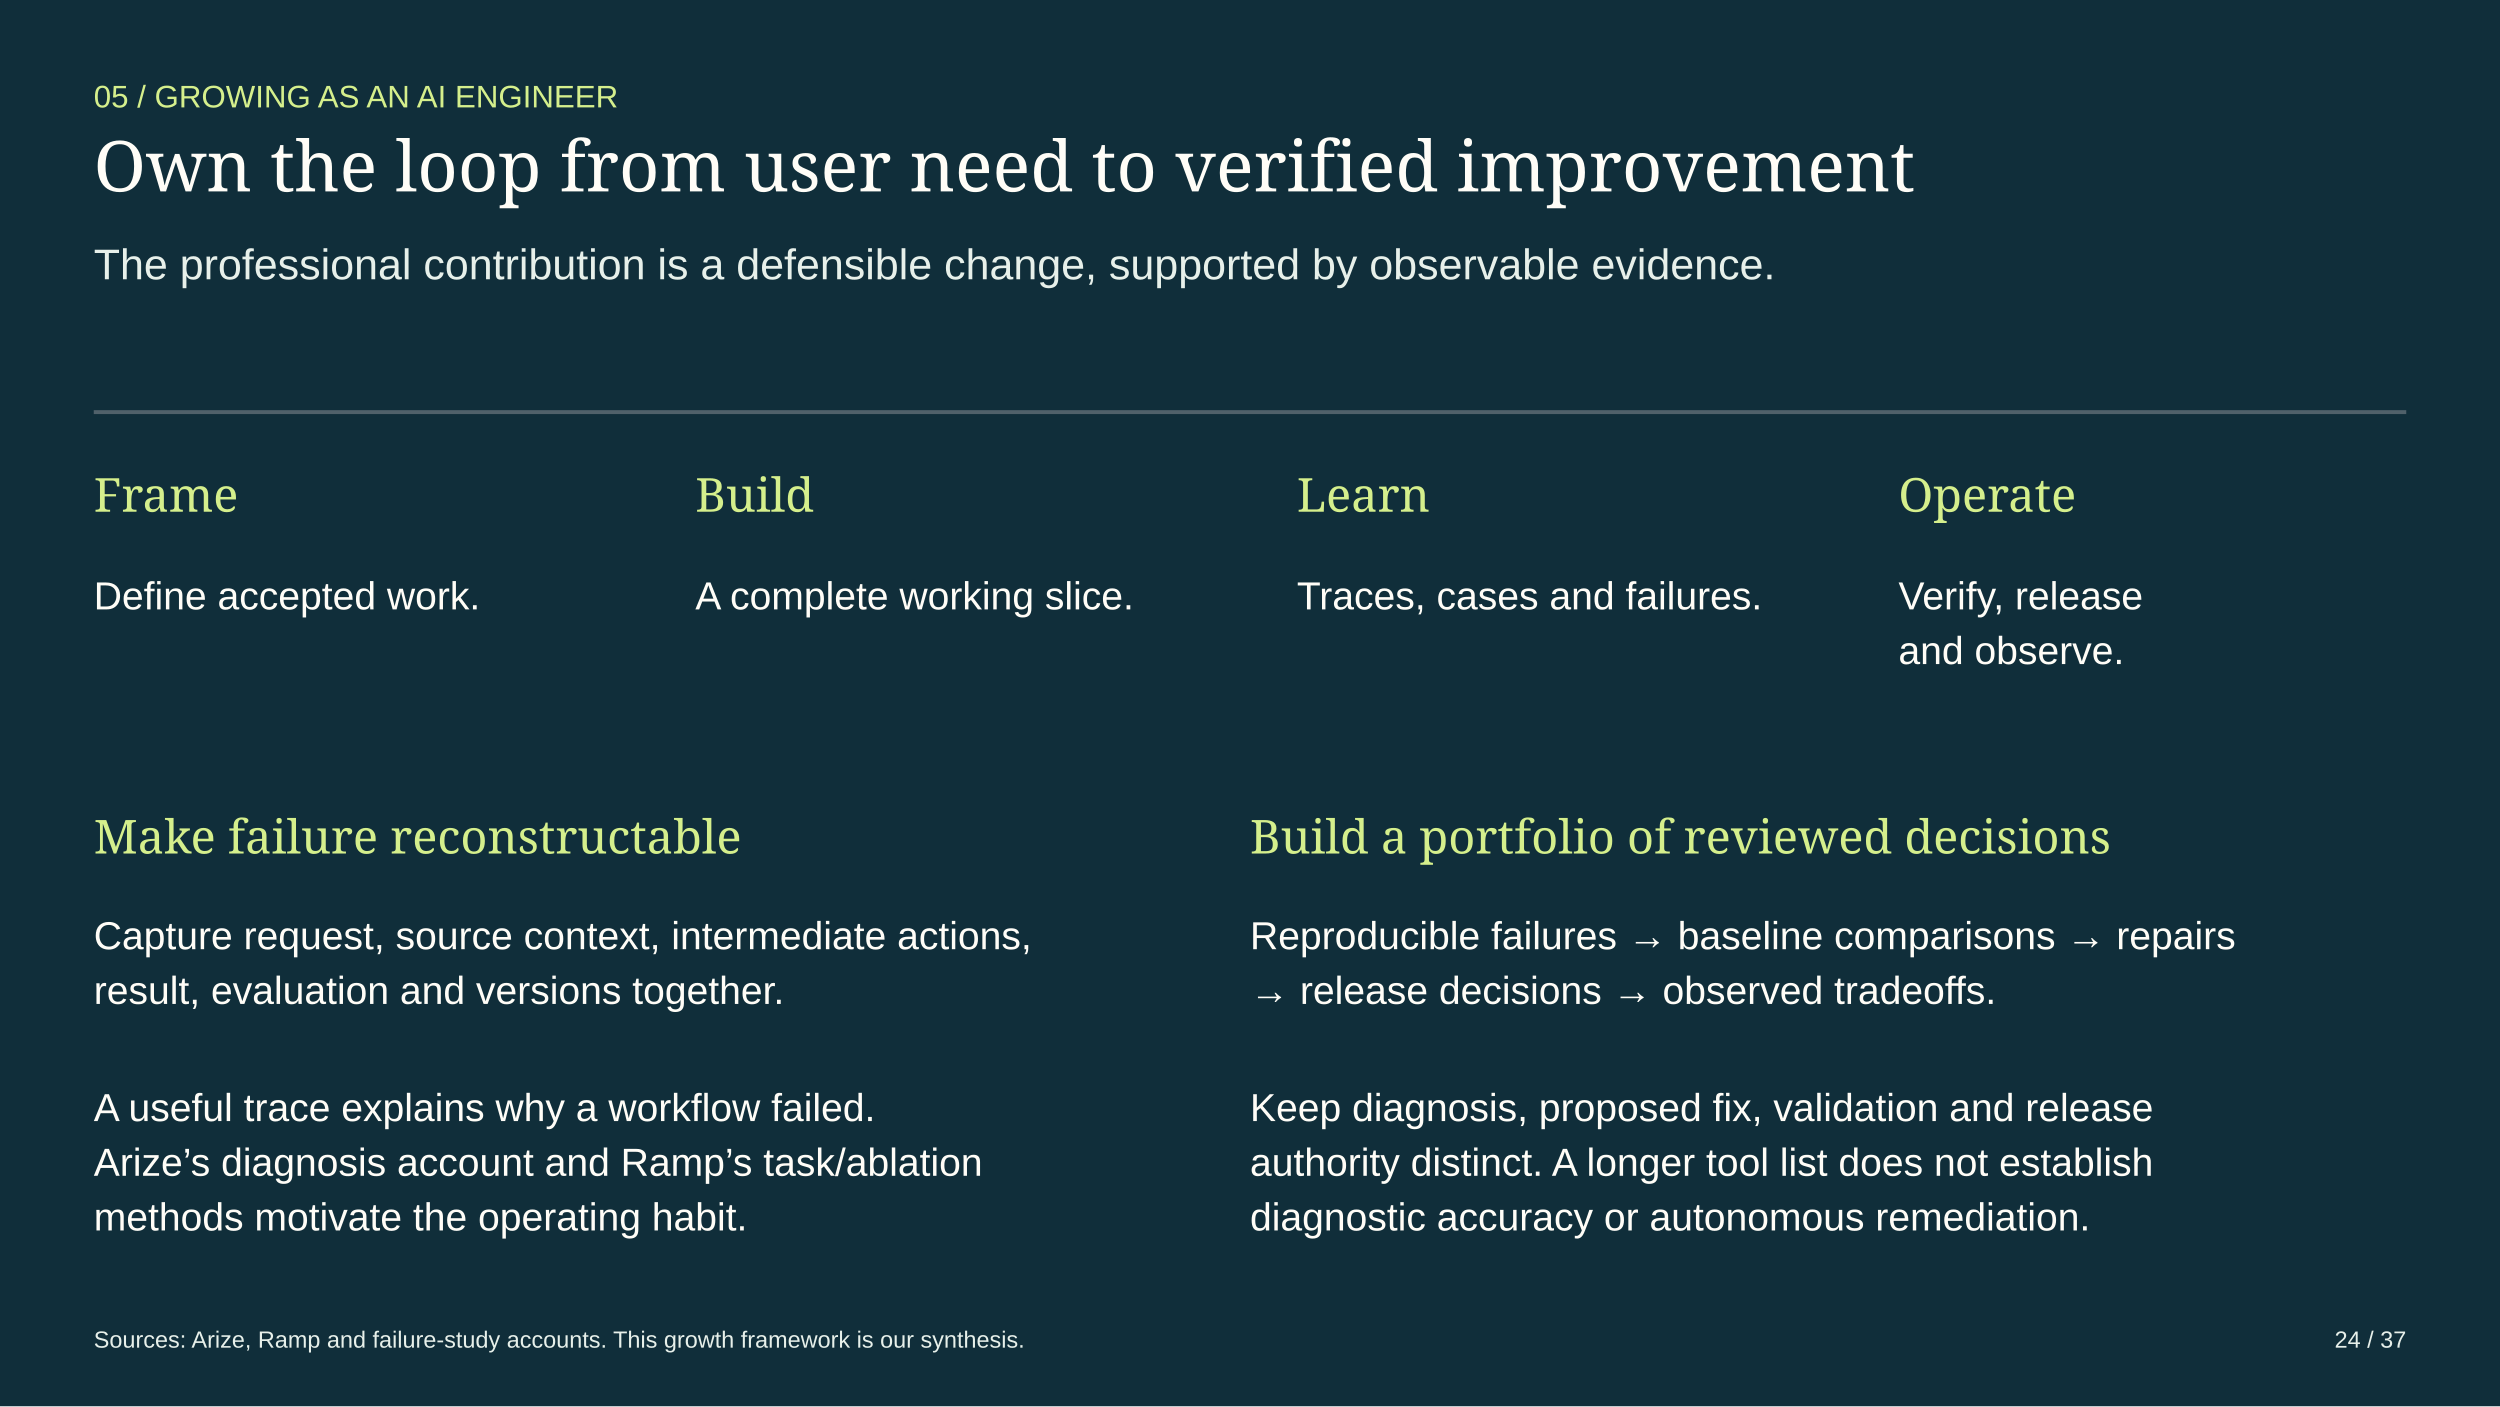
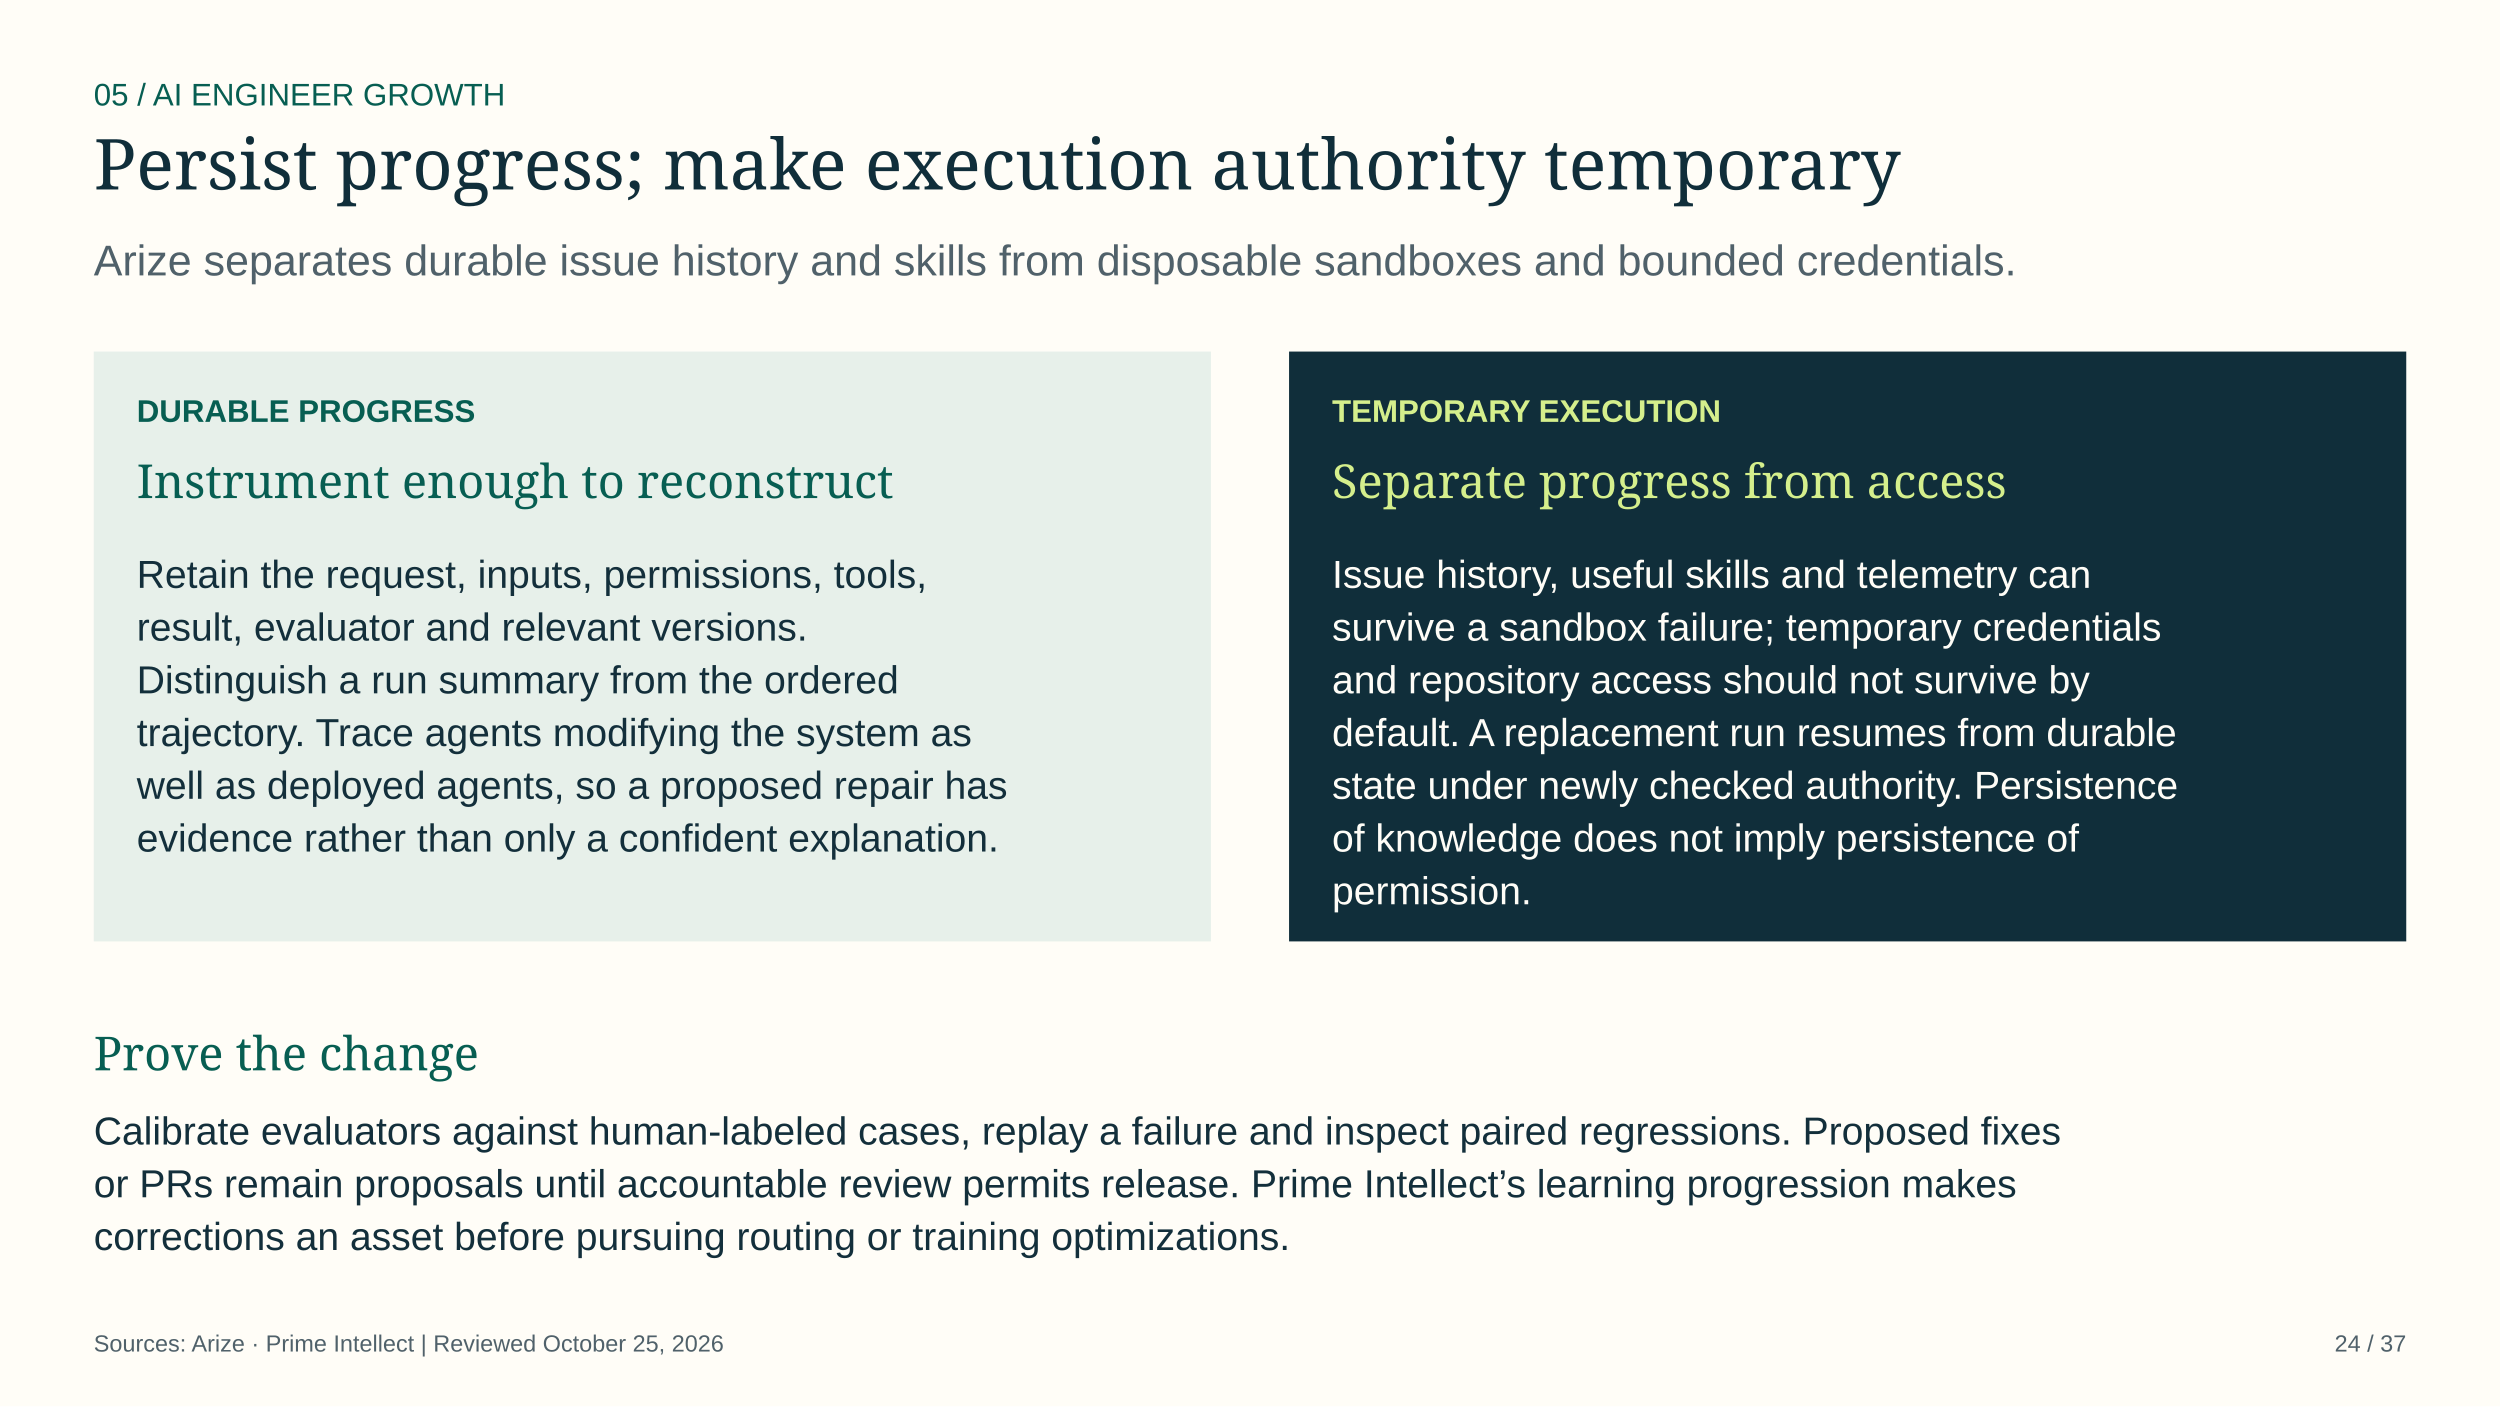
- <svg xmlns="http://www.w3.org/2000/svg" viewBox="0 0 1280 720" font-family="Arial" font-size="20" data-pptx-page-role="section">
-   <rect id="background" data-pptx-role="background" width="1280" height="720" fill="#102E3A" />
-   <g id="title" data-pptx-bounds="48 40 1184 120" fill="#FFFDF7">
-     <text x="48" y="55" font-size="16" fill="#D5EF8C">05 / GROWING AS AN AI ENGINEER</text>
-     <text x="48" y="98" font-family="Cambria" font-size="36">Own the loop from user need to verified improvement</text>
-     <text x="48" y="143" font-size="22" fill="#E7F0EA">The professional contribution is a defensible change, supported by observable evidence.</text>
+ <svg xmlns="http://www.w3.org/2000/svg" viewBox="0 0 1280 720" font-family="Arial" font-size="20" data-pptx-page-role="content">
+   <rect id="background" data-pptx-role="background" x="0" y="0" width="1280" height="720" fill="#FFFDF7" />
+   <g id="title" data-pptx-bounds="48 38 1184 140">
+     <text x="48" y="54" font-size="16" fill="#075E52">05 / AI ENGINEER GROWTH</text>
+     <text x="48" y="97" font-size="36" font-family="Cambria" fill="#102E3A">Persist progress; make execution authority temporary</text>
+     <text x="48" y="141" font-size="22" fill="#50616A">Arize separates durable issue history and skills from disposable sandboxes and bounded credentials.</text>
  </g>
-   <g id="growth-loop" data-pptx-bounds="48 196 1184 168">
-     <line x1="48" y1="211" x2="1232" y2="211" stroke="#50616A" stroke-width="2" />
-     <text x="48" y="262" font-size="24" font-family="Cambria" fill="#D5EF8C">Frame</text>
-     <text x="48" y="312" fill="#FFFDF7">Define accepted work.</text>
-     <text x="356" y="262" font-size="24" font-family="Cambria" fill="#D5EF8C">Build</text>
-     <text x="356" y="312" fill="#FFFDF7">A complete working slice.</text>
-     <text x="664" y="262" font-size="24" font-family="Cambria" fill="#D5EF8C">Learn</text>
-     <text x="664" y="312" fill="#FFFDF7">Traces, cases and failures.</text>
-     <text x="972" y="262" font-size="24" font-family="Cambria" fill="#D5EF8C">Operate</text>
-     <text x="972" y="312" fill="#FFFDF7">Verify, release<tspan x="972" dy="28">and observe.</tspan>
+   <g id="lifetime-0" data-pptx-bounds="48 180 572 302">
+     <rect x="48" y="180" width="572" height="302" fill="#E7F0EA" />
+     <text x="70" y="216" font-size="16" fill="#075E52" font-weight="bold">DURABLE PROGRESS</text>
+     <text x="70" y="255" font-size="24" font-family="Cambria" fill="#075E52">Instrument enough to reconstruct</text>
+     <text x="70" y="301" fill="#132F3B">Retain the request, inputs, permissions, tools, <tspan x="70" dy="27">result, evaluator and relevant versions. </tspan>
+       <tspan x="70" dy="27">Distinguish a run summary from the ordered </tspan>
+       <tspan x="70" dy="27">trajectory. Trace agents modifying the system as </tspan>
+       <tspan x="70" dy="27">well as deployed agents, so a proposed repair has </tspan>
+       <tspan x="70" dy="27">evidence rather than only a confident explanation.</tspan>
    </text>
  </g>
-   <g id="instrument-task" data-pptx-bounds="48 405 560 235" fill="#FFFDF7">
-     <text x="48" y="437" font-size="24" font-family="Cambria" fill="#D5EF8C">Make failure reconstructable</text>
-     <text x="48" y="486">Capture request, source context, intermediate actions,<tspan x="48" dy="28">result, evaluation and versions together.</tspan>
-     </text>
-     <text x="48" y="574">A useful trace explains why a workflow failed.<tspan x="48" dy="28">Arize’s diagnosis account and Ramp’s task/ablation</tspan>
-       <tspan x="48" dy="28">methods motivate the operating habit.</tspan>
+   <g id="lifetime-1" data-pptx-bounds="660 180 572 302">
+     <rect x="660" y="180" width="572" height="302" fill="#102E3A" />
+     <text x="682" y="216" font-size="16" fill="#D5EF8C" font-weight="bold">TEMPORARY EXECUTION</text>
+     <text x="682" y="255" font-size="24" font-family="Cambria" fill="#D5EF8C">Separate progress from access</text>
+     <text x="682" y="301" fill="#FFFDF7">Issue history, useful skills and telemetry can <tspan x="682" dy="27">survive a sandbox failure; temporary credentials </tspan>
+       <tspan x="682" dy="27">and repository access should not survive by </tspan>
+       <tspan x="682" dy="27">default. A replacement run resumes from durable </tspan>
+       <tspan x="682" dy="27">state under newly checked authority. Persistence </tspan>
+       <tspan x="682" dy="27">of knowledge does not imply persistence of </tspan>
+       <tspan x="682" dy="27">permission.</tspan>
    </text>
  </g>
-   <g id="portfolio-of-decisions" data-pptx-bounds="640 405 592 235" fill="#FFFDF7">
-     <text x="640" y="437" font-size="24" font-family="Cambria" fill="#D5EF8C">Build a portfolio of reviewed decisions</text>
-     <text x="640" y="486">Reproducible failures → baseline comparisons → repairs<tspan x="640" dy="28">→ release decisions → observed tradeoffs.</tspan>
-     </text>
-     <text x="640" y="574">Keep diagnosis, proposed fix, validation and release<tspan x="640" dy="28">authority distinct. A longer tool list does not establish</tspan>
-       <tspan x="640" dy="28">diagnostic accuracy or autonomous remediation.</tspan>
+   <g id="controlled-improvement" data-pptx-bounds="48 518 1184 138">
+     <text x="48" y="548" font-size="24" font-family="Cambria" fill="#075E52">Prove the change</text>
+     <text x="48" y="586" fill="#132F3B">Calibrate evaluators against human-labeled cases, replay a failure and inspect paired regressions. Proposed fixes <tspan x="48" dy="27">or PRs remain proposals until accountable review permits release. Prime Intellect’s learning progression makes </tspan>
+       <tspan x="48" dy="27">corrections an asset before pursuing routing or training optimizations.</tspan>
    </text>
  </g>
-   <g id="footer" data-pptx-role="footer" data-pptx-bounds="48 672 1184 28" font-size="12" fill="#E7F0EA">
-     <text x="48" y="690">Sources: Arize, Ramp and failure-study accounts. This growth framework is our synthesis.</text>
-     <text x="1232" y="690" text-anchor="end">24 / 37</text>
+   <g id="footer" data-pptx-bounds="48 674 1184 26" fill="#50616A" font-size="12">
+     <text x="48" y="692">Sources: Arize · Prime Intellect | Reviewed October 25, 2026</text>
+     <text x="1232" y="692" text-anchor="end">24 / 37</text>
  </g>
</svg>
